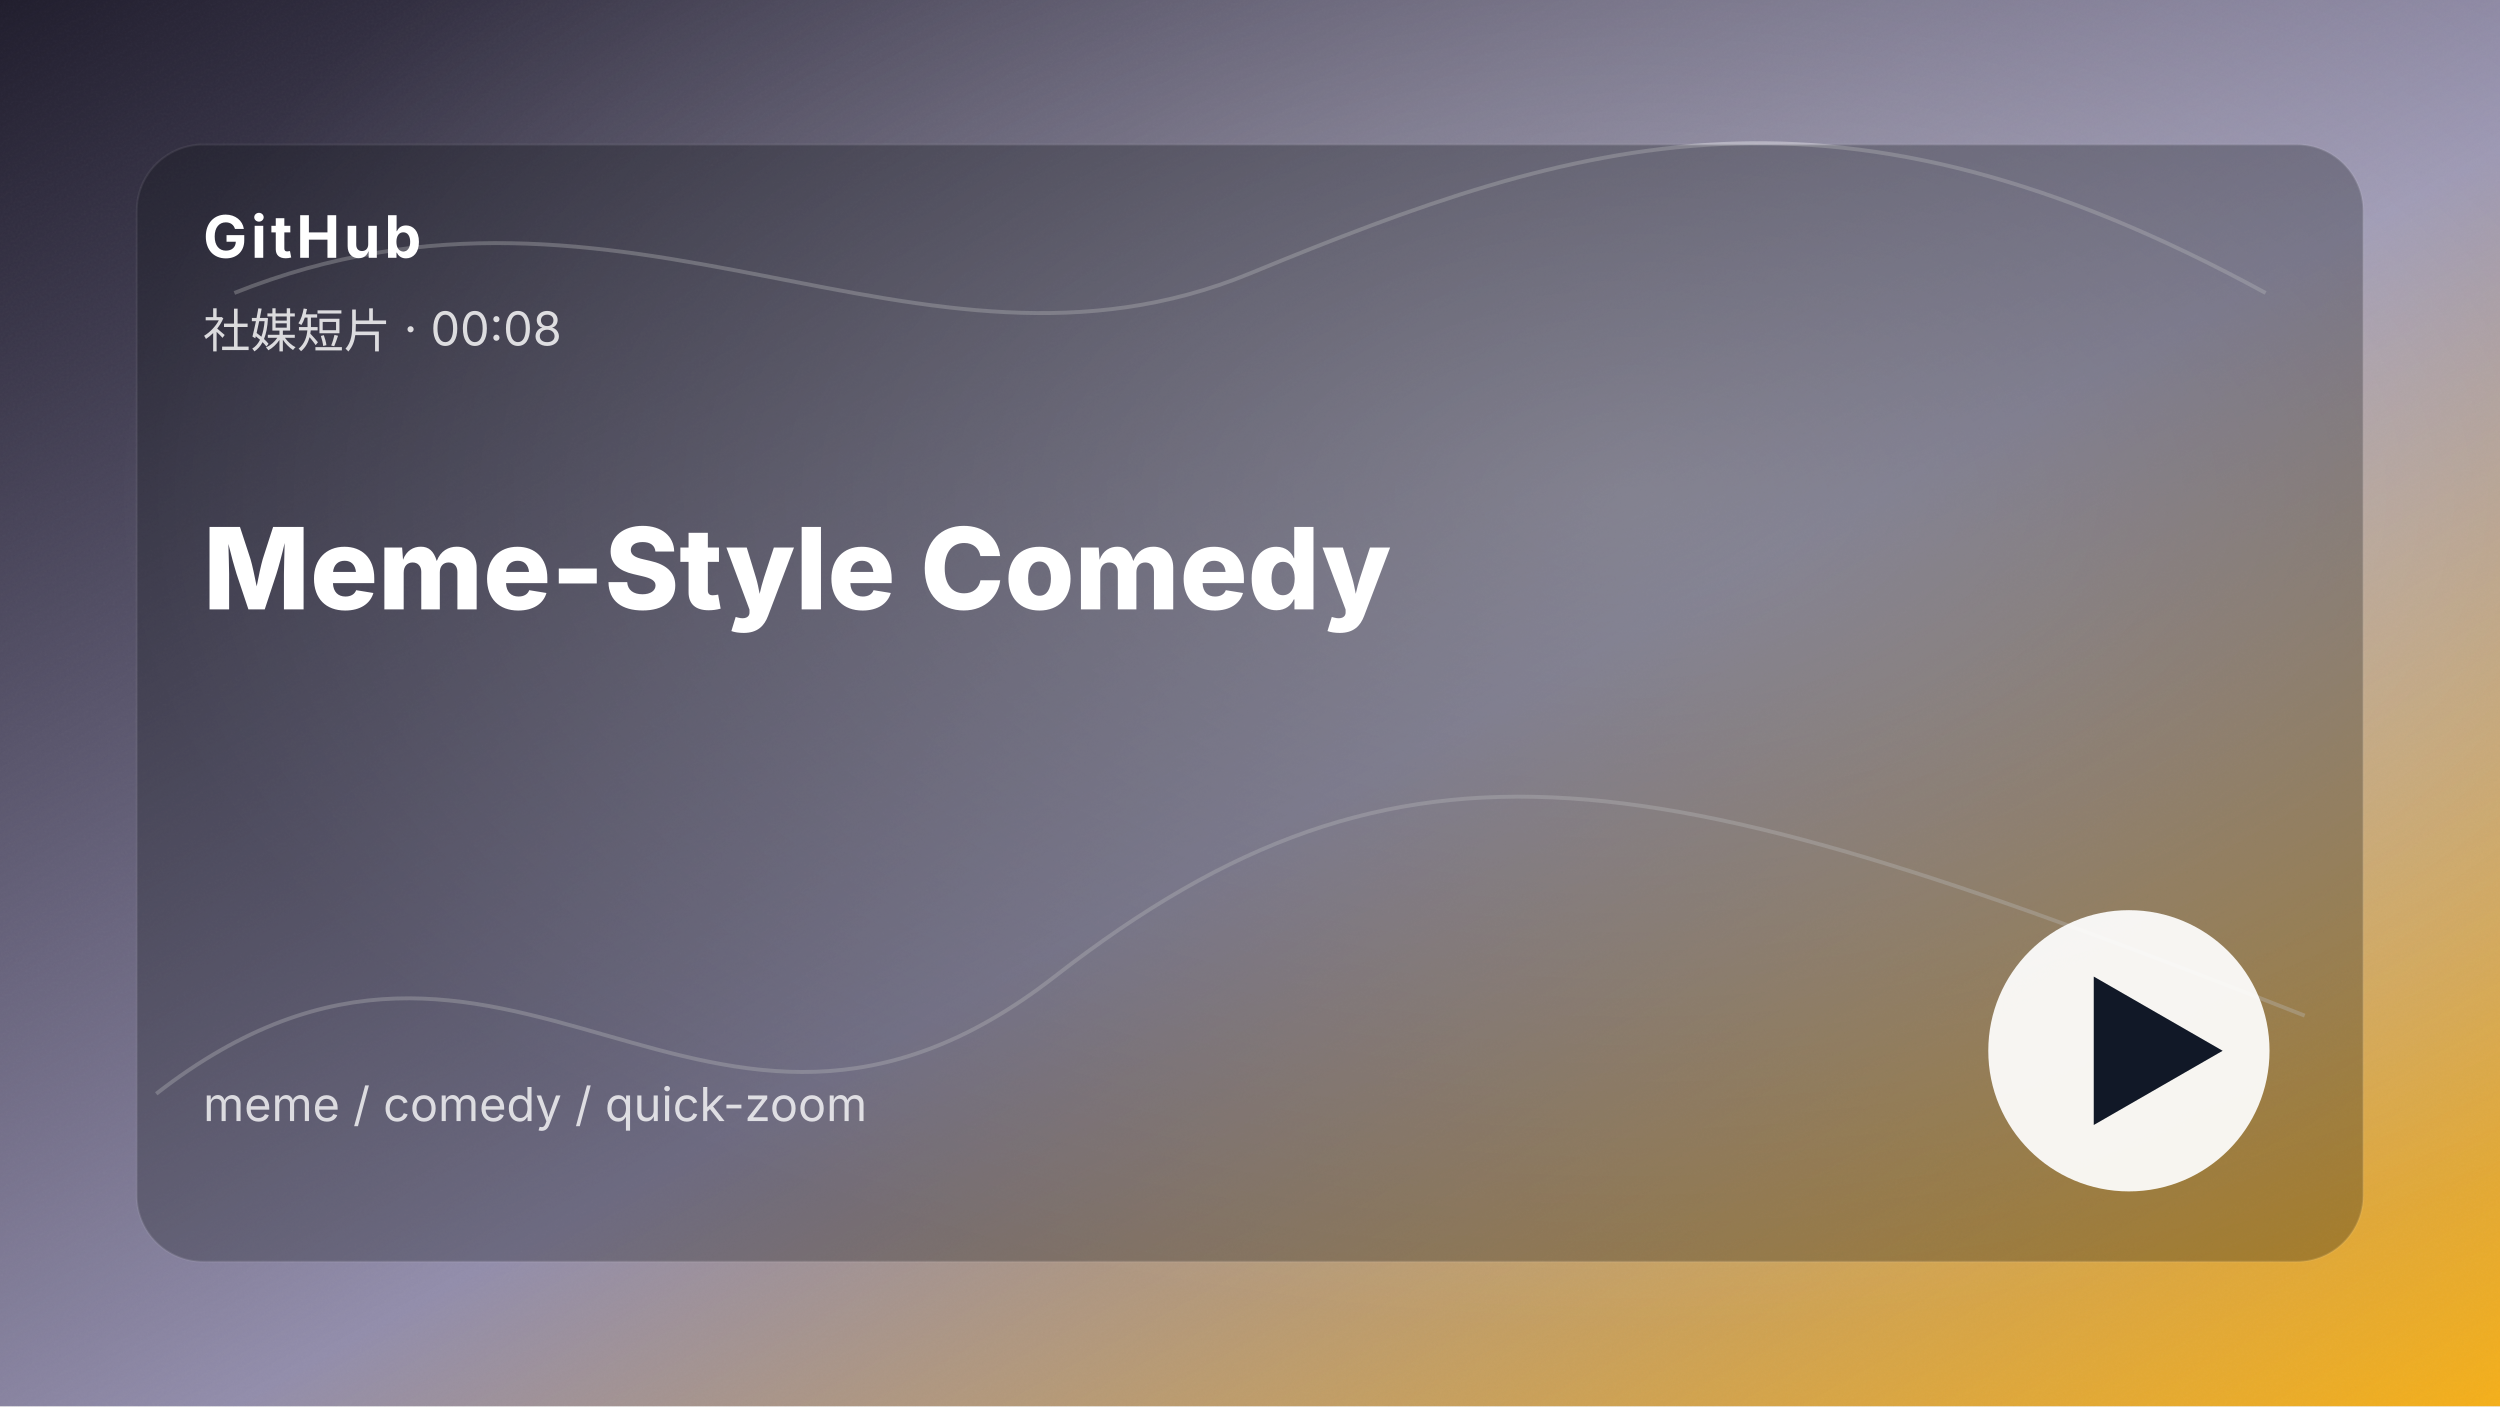
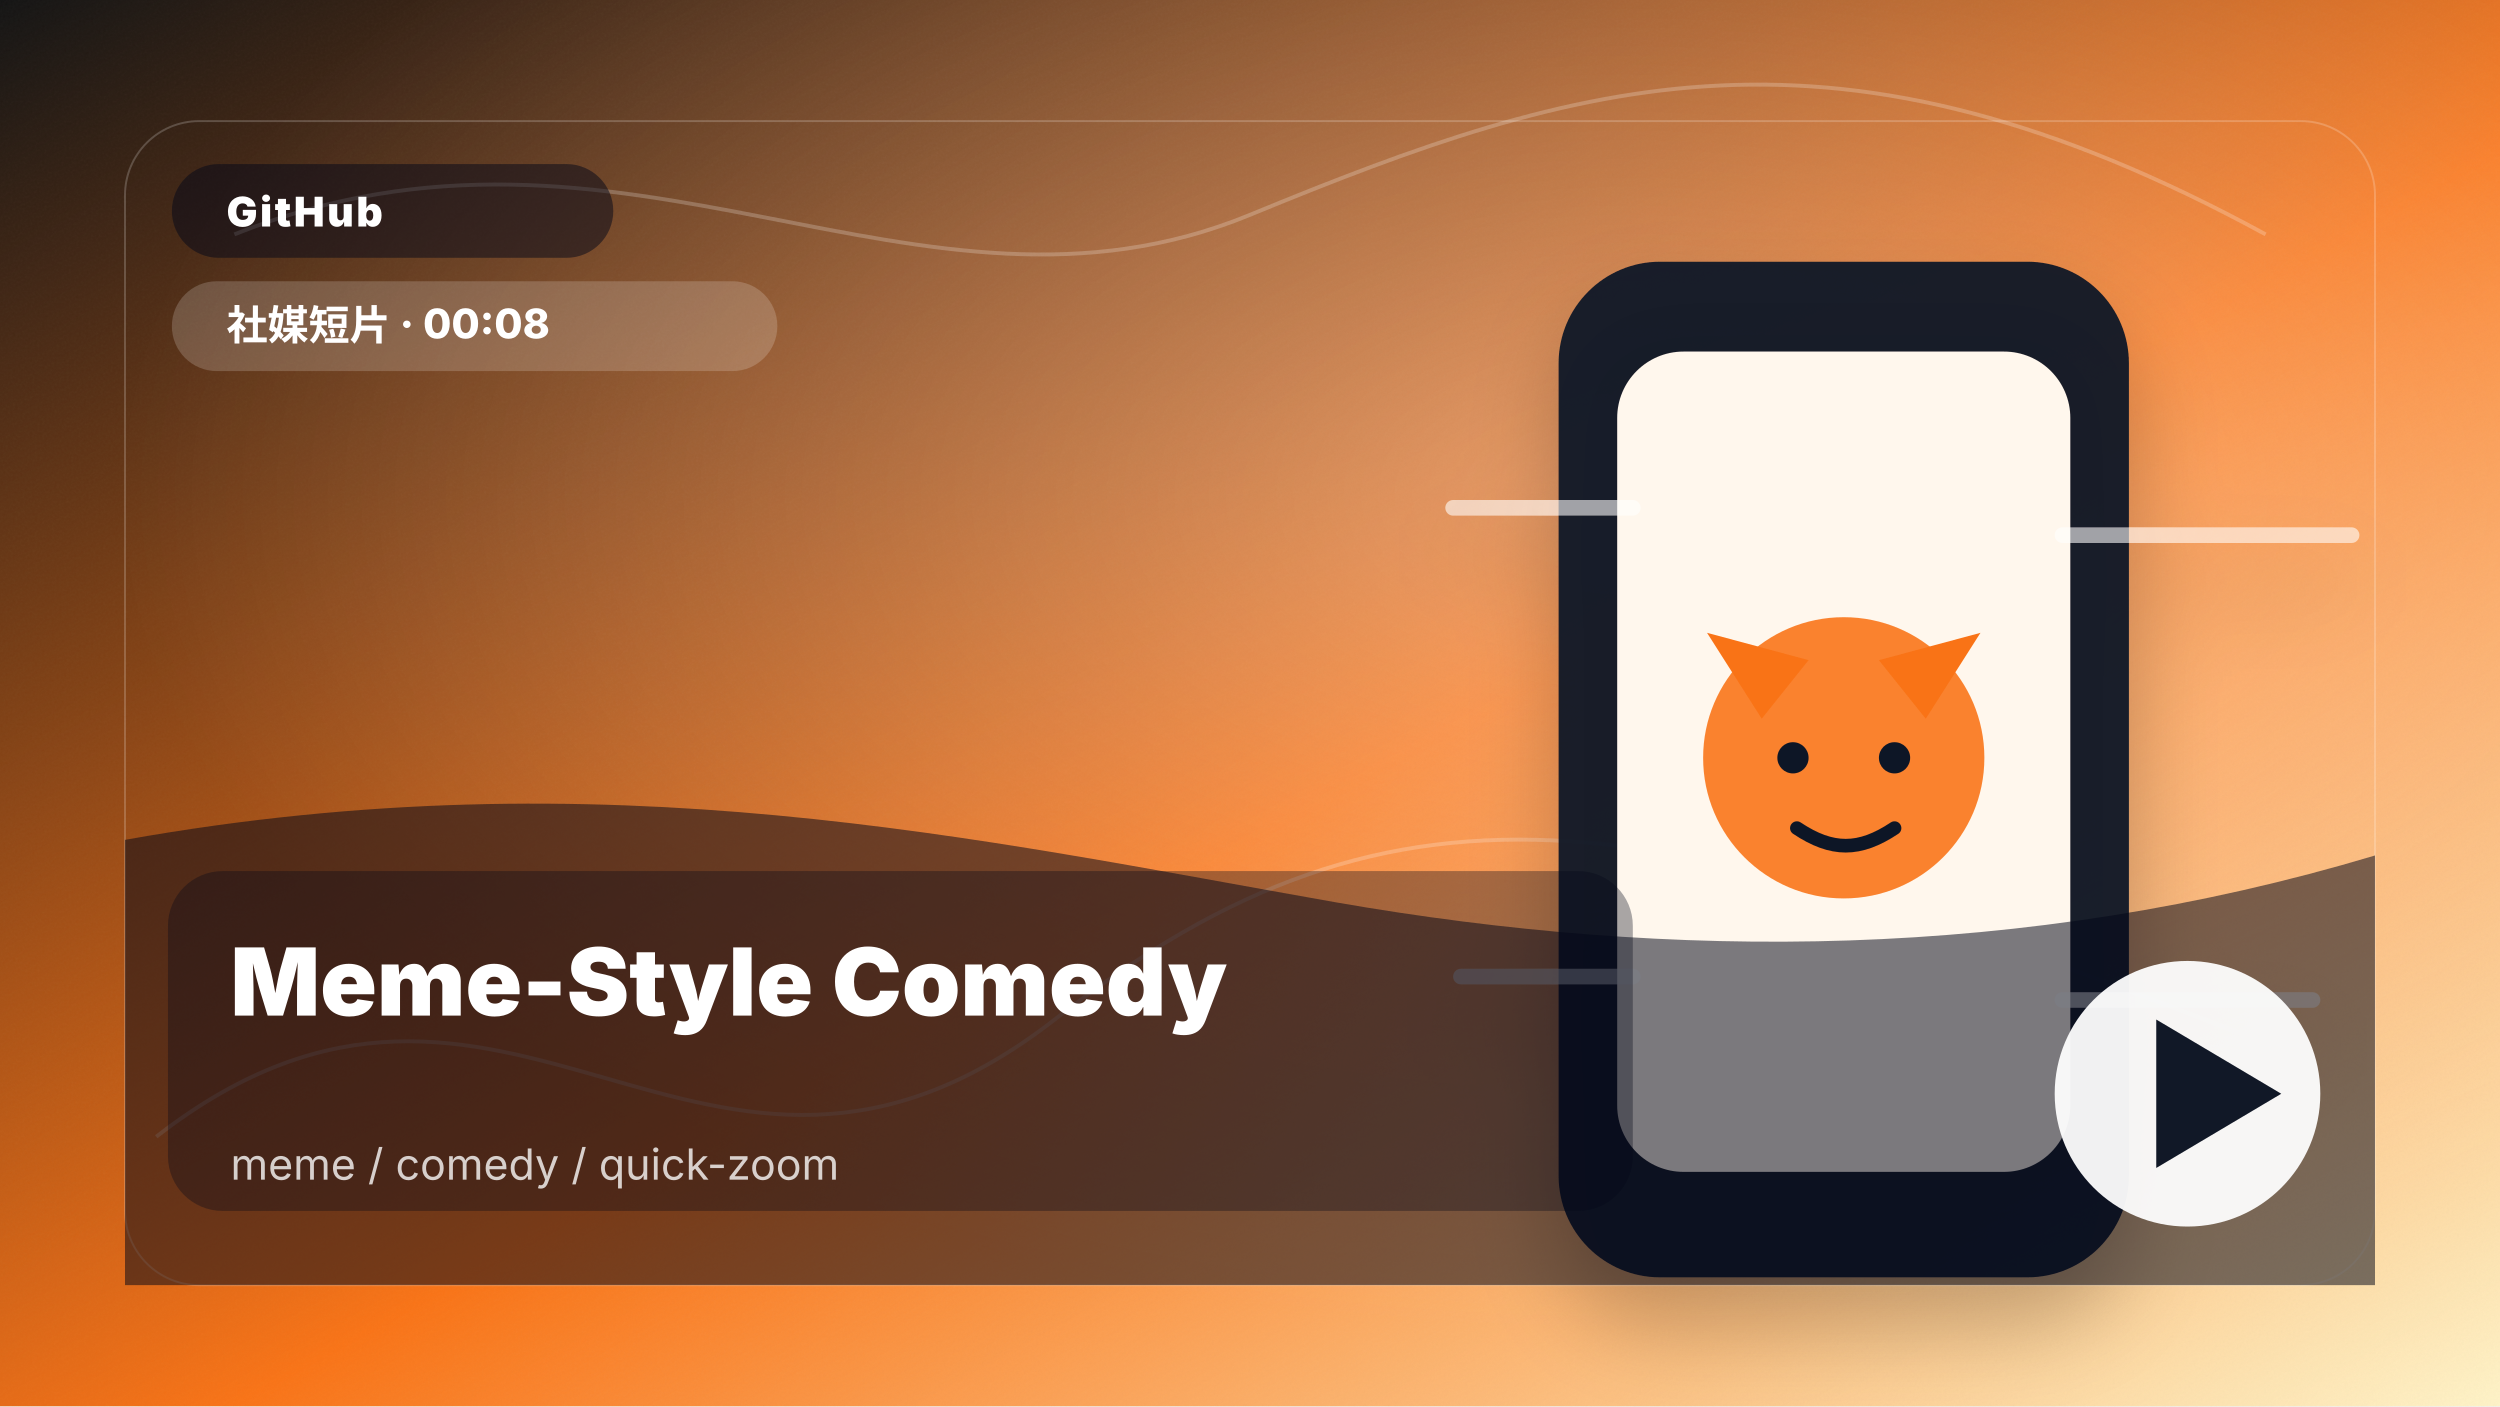
<svg xmlns="http://www.w3.org/2000/svg" width="1280" height="720" viewBox="0 0 1280 720" role="img" aria-label="Meme-Style Comedy">
  <defs>
    <linearGradient id="bg" x1="0" y1="0" x2="1" y2="1">
-       <stop offset="0%" stop-color="#1f1c2c" />
-       <stop offset="55%" stop-color="#928dab" />
-       <stop offset="100%" stop-color="#f5af19" />
+       <stop offset="0%" stop-color="#131313" />
+       <stop offset="55%" stop-color="#f97316" />
+       <stop offset="100%" stop-color="#fef3c7" />
    </linearGradient>
    <radialGradient id="light" cx="65%" cy="35%" r="60%">
      <stop offset="0%" stop-color="#ffffff" stop-opacity="0.35" />
      <stop offset="100%" stop-color="#ffffff" stop-opacity="0" />
    </radialGradient>
    <filter id="grain">
      <feTurbulence type="fractalNoise" baseFrequency="0.8" numOctaves="2" stitchTiles="stitch" />
      <feColorMatrix type="saturate" values="0" />
      <feComponentTransfer>
        <feFuncA type="table" tableValues="0 0.12" />
      </feComponentTransfer>
    </filter>
+     <filter id="softShadow" x="-20%" y="-20%" width="140%" height="140%">
+       <feDropShadow dx="0" dy="24" stdDeviation="22" flood-color="#000000" flood-opacity="0.24" />
+     </filter>
  </defs>
  <rect width="1280" height="720" fill="url(#bg)" />
  <rect width="1280" height="720" fill="url(#light)" />
  <rect width="1280" height="720" filter="url(#grain)" opacity="0.32" />
-   <g opacity="0.34" fill="none" stroke="#fff" stroke-width="2">
-     <path d="M80 560 C260 420 360 640 540 500 S850 390 1180 520" />
-     <path d="M120 150 C320 70 470 210 640 140 S940 30 1160 150" />
+   <g opacity="0.22" fill="none" stroke="#fff" stroke-width="2">
+     <path d="M80 582 C260 442 360 662 540 522 S850 412 1180 542" />
+     <path d="M120 120 C320 40 470 180 640 110 S940 0 1160 120" />
  </g>
-   <rect x="70" y="74" width="1140" height="572" rx="34" fill="#0b0f12" opacity="0.28" stroke="#fff" stroke-opacity="0.24" />
-   <text x="104" y="132" fill="#ffffff" font-family="Inter, Arial, sans-serif" font-size="30" font-weight="700" letter-spacing="2">GitHub</text>
-   <text x="104" y="178" fill="#ffffff" opacity="0.82" font-family="Inter, Arial, sans-serif" font-size="24">社媒短片 · 00:08</text>
-   <text x="104" y="312" fill="#ffffff" font-family="Inter, Arial, sans-serif" font-size="58" font-weight="800">Meme-Style Comedy</text>
-   <text x="104" y="574" fill="#ffffff" opacity="0.78" font-family="Inter, Arial, sans-serif" font-size="24">meme / comedy / quick-zoom</text>
-   <circle cx="1090" cy="538" r="72" fill="#ffffff" opacity="0.92" />
-   <path d="M1072 500 L1072 576 L1138 538 Z" fill="#111827" />
+   <g filter="url(#softShadow)">
+     <g transform="translate(720 86)">
+       <rect x="78" y="48" width="292" height="520" rx="52" fill="#111827" opacity="0.94" />
+       <rect x="108" y="94" width="232" height="420" rx="34" fill="#fff7ed" />
+       <circle cx="224" cy="302" r="72" fill="#f97316" opacity="0.88" />
+       <path d="M182 282 L154 238 L206 252 Z" fill="#f97316" />
+       <path d="M266 282 L294 238 L242 252 Z" fill="#f97316" />
+       <circle cx="198" cy="302" r="8" fill="#111827" />
+       <circle cx="250" cy="302" r="8" fill="#111827" />
+       <path d="M200 338 C218 350 232 350 250 338" fill="none" stroke="#111827" stroke-width="7" stroke-linecap="round" />
+       <path d="M24 174 H116 M28 414 H116 M336 188 H484 M336 426 H464" stroke="#fff" stroke-width="8" stroke-linecap="round" opacity="0.58" />
+     </g>
+   </g>
+   <rect x="64" y="62" width="1152" height="596" rx="38" fill="none" stroke="#fff" stroke-opacity="0.2" />
+   <rect x="88" y="84" width="226" height="48" rx="24" fill="#020617" opacity="0.5" />
+   <text x="116" y="116" fill="#ffffff" font-family="Inter, Arial, sans-serif" font-size="21" font-weight="850" letter-spacing="1.3">GitHub</text>
+   <rect x="88" y="144" width="310" height="46" rx="23" fill="#ffffff" opacity="0.18" />
+   <text x="116" y="174" fill="#ffffff" font-family="Inter, Arial, sans-serif" font-size="21" font-weight="760">社媒短片 · 00:08</text>
+   <path d="M64 430 C310 386 502 430 684 462 C856 492 1036 492 1216 438 V658 H64 Z" fill="#020617" opacity="0.52" />
+   <rect x="86" y="446" width="750" height="174" rx="28" fill="#020617" opacity="0.34" />
+   <text x="118" y="520" fill="#ffffff" font-family="Inter, Arial, sans-serif" font-size="48" font-weight="850">Meme-Style Comedy</text>
+   <text x="118" y="604" fill="#ffffff" opacity="0.78" font-family="Inter, Arial, sans-serif" font-size="22">meme / comedy / quick-zoom</text>
+   <circle cx="1120" cy="560" r="68" fill="#ffffff" opacity="0.94" />
+   <path d="M1104 522 L1104 598 L1168 560 Z" fill="#111827" />
</svg>
